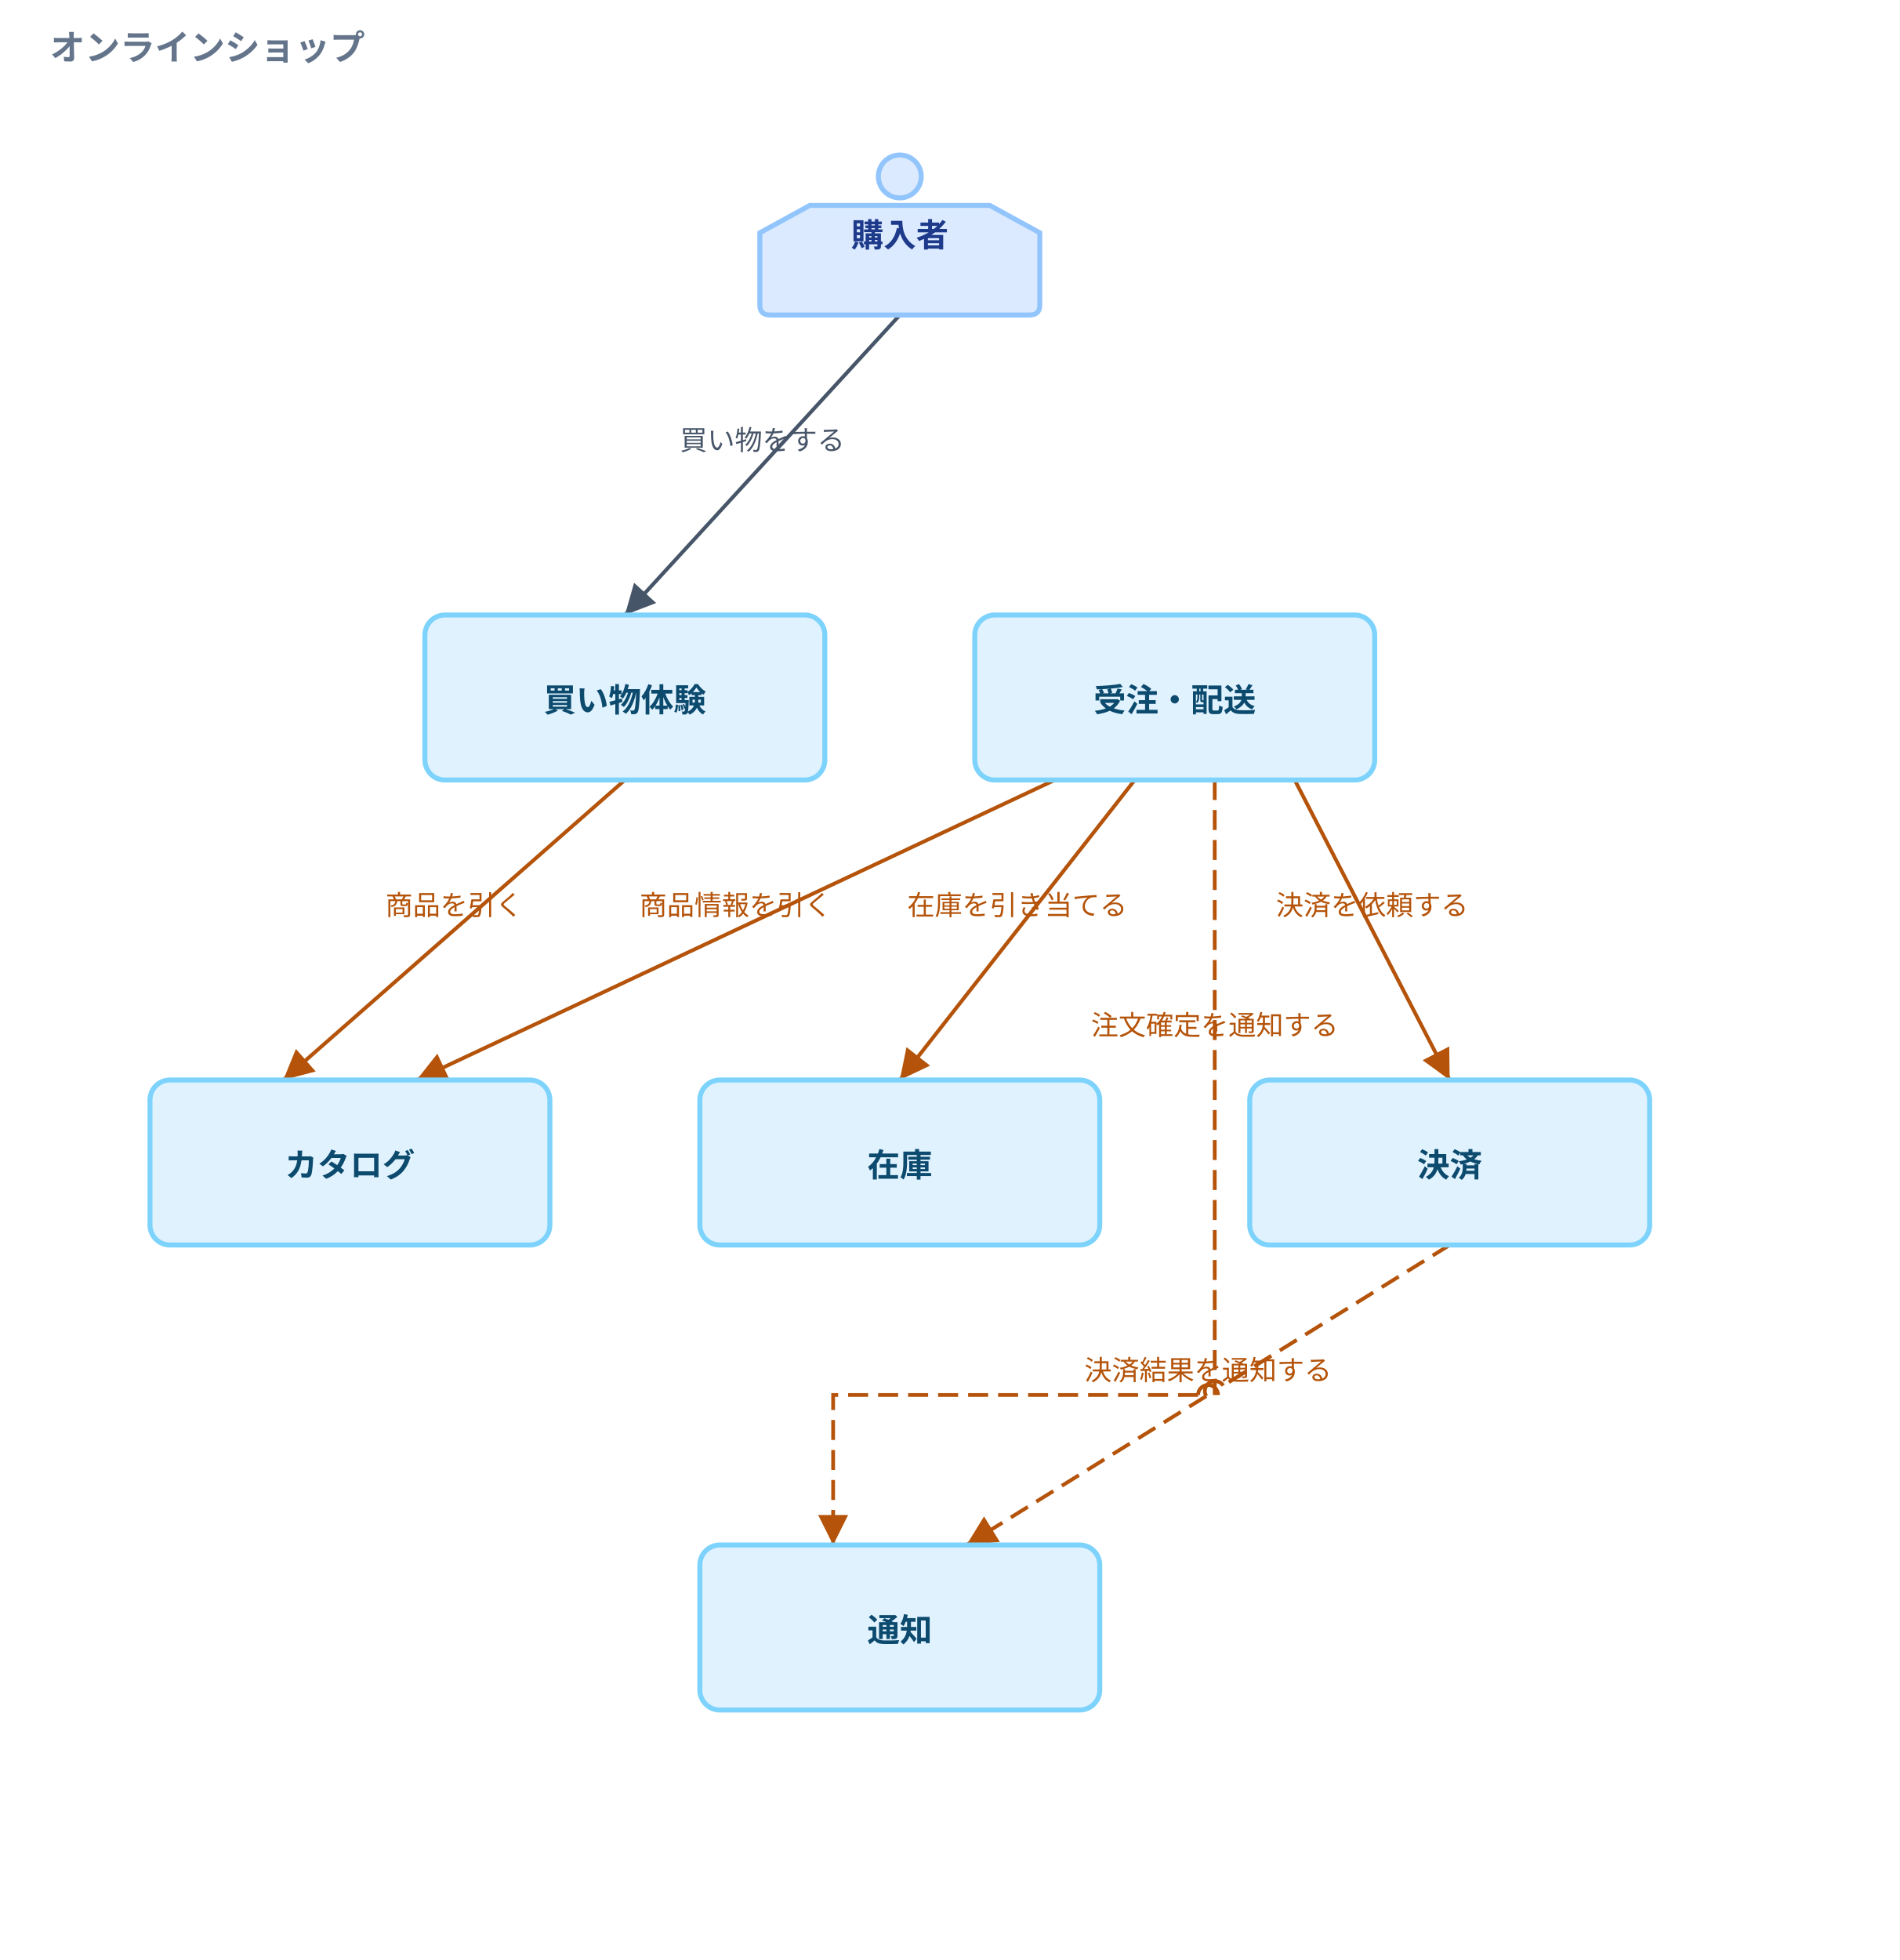
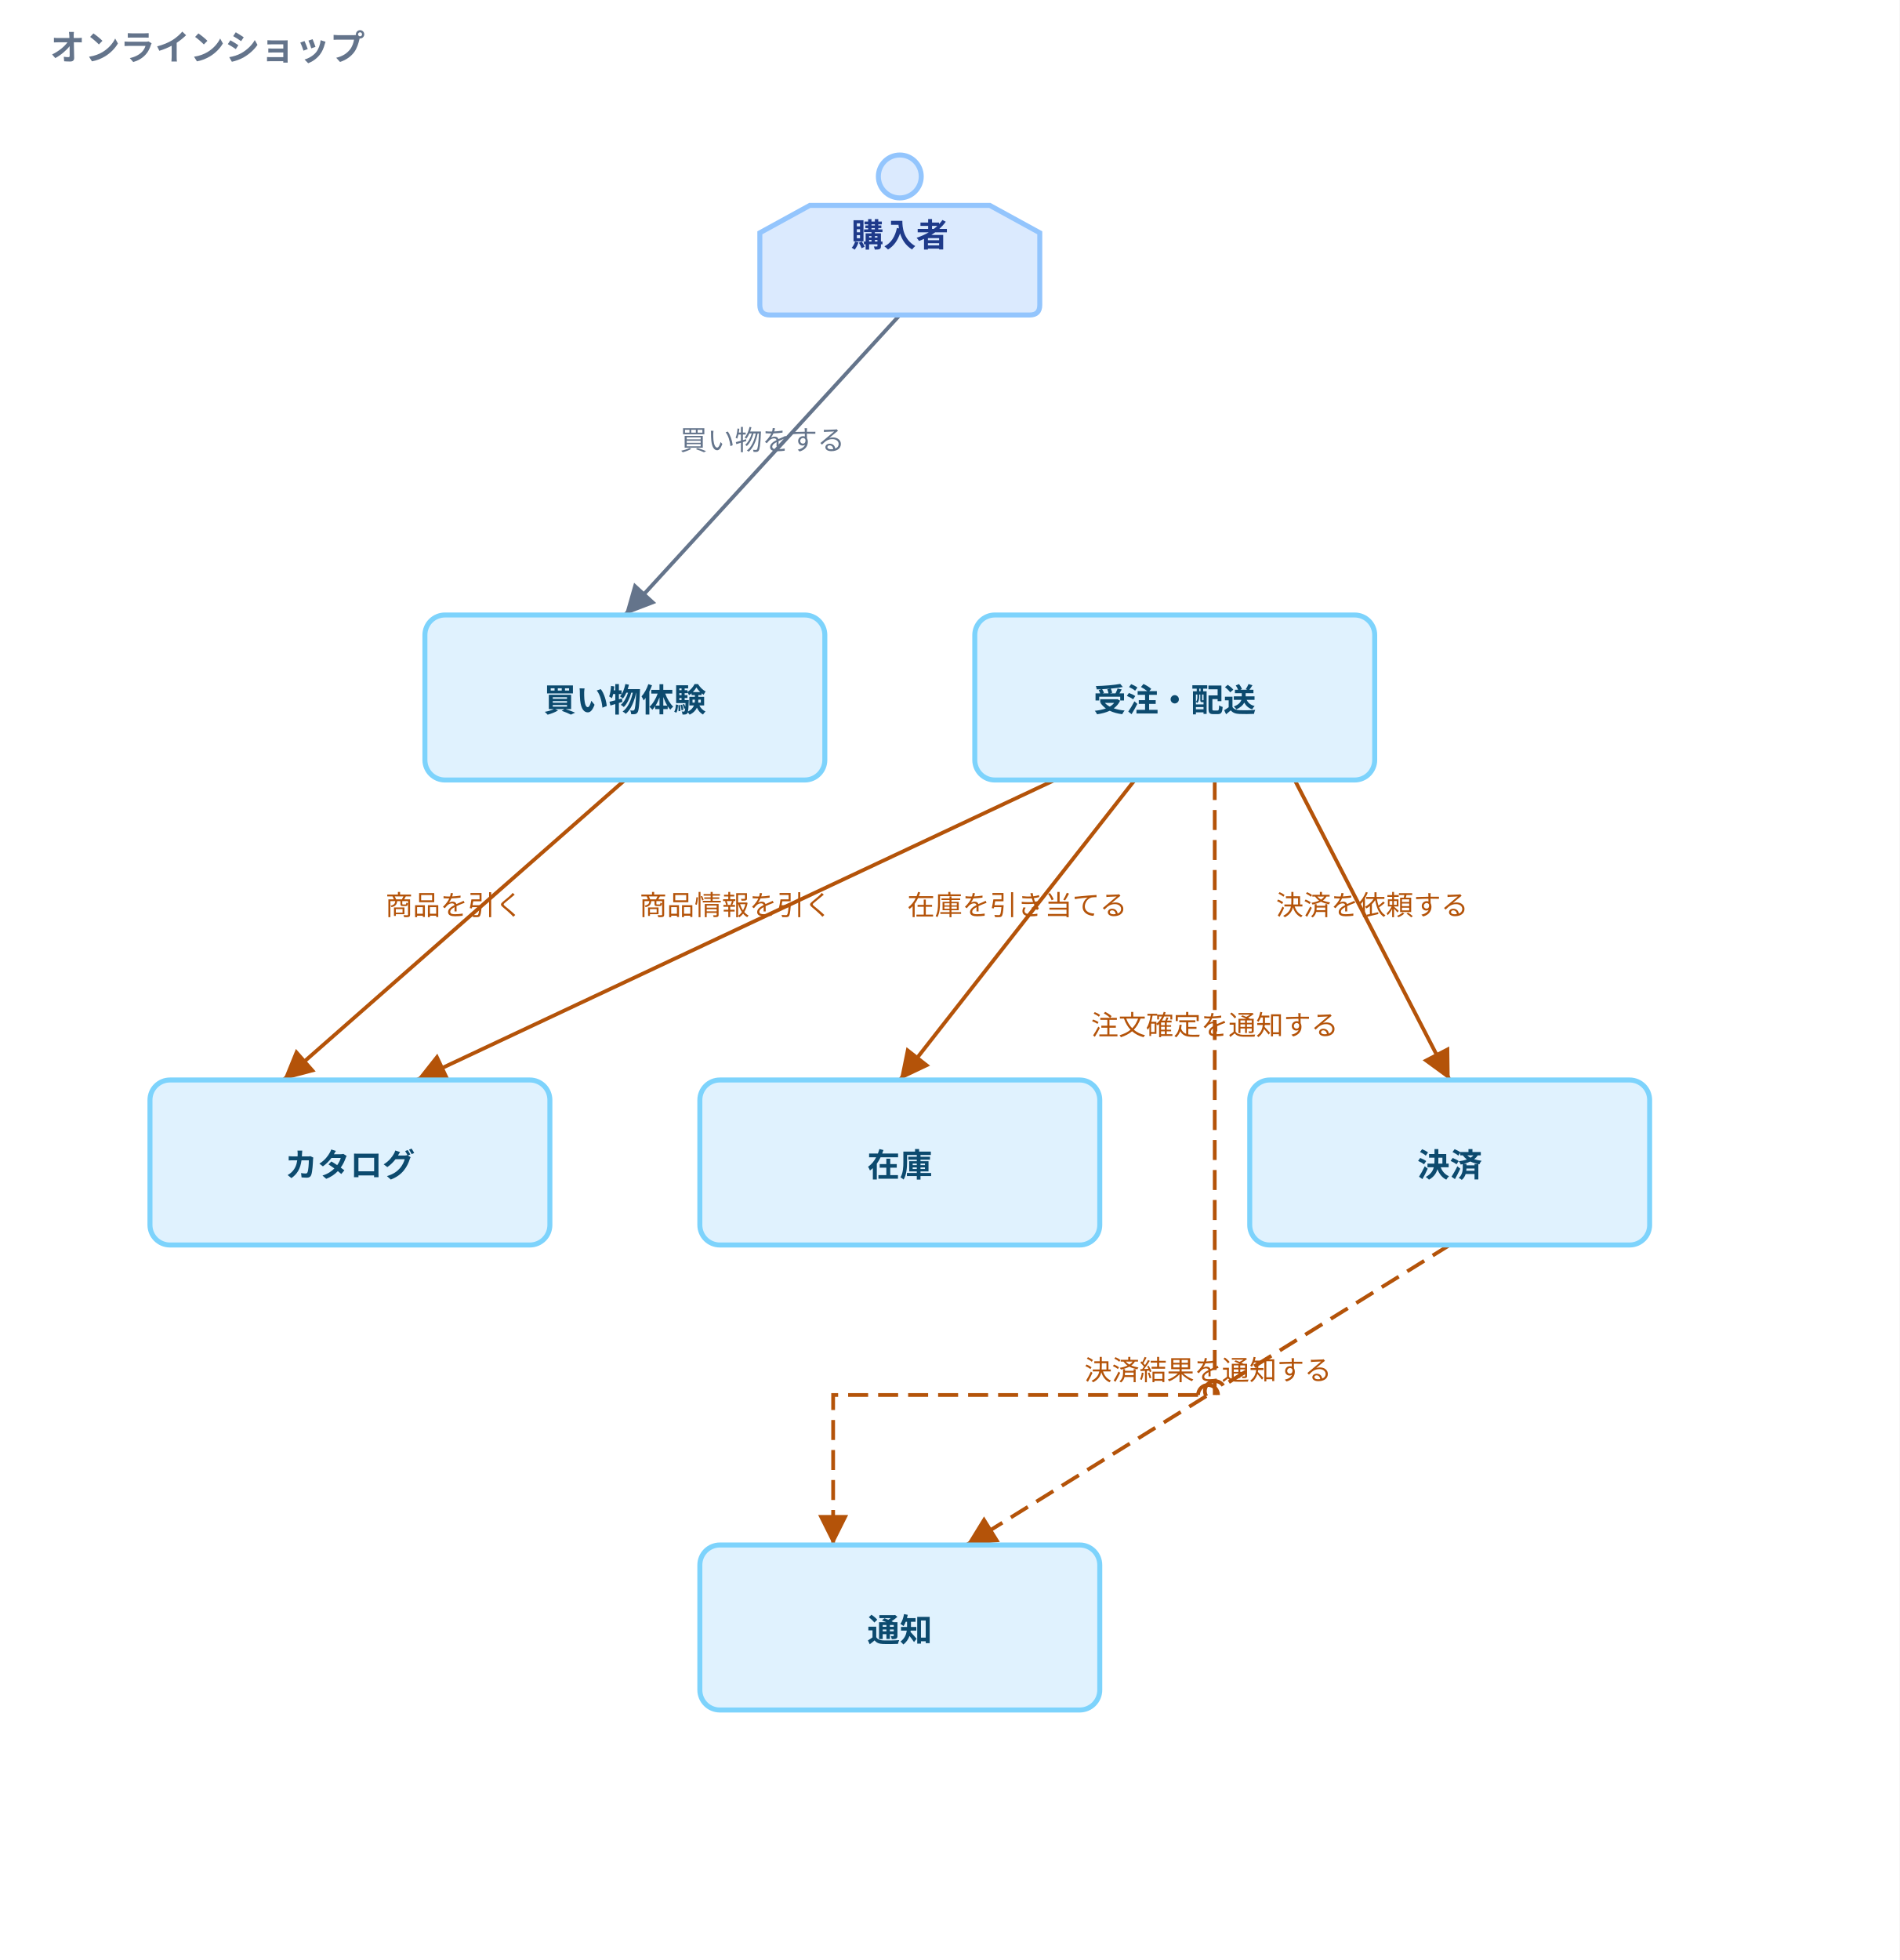
<svg xmlns="http://www.w3.org/2000/svg" viewBox="0 0 760 784" width="760" height="784">
  <defs>
    <marker id="arrow-default" viewBox="0 0 10 10" refX="10" refY="5" markerWidth="8" markerHeight="8" orient="auto-start-reverse">
-       <path d="M 0 0 L 10 5 L 0 10 z" fill="#475569" />
+       <path d="M 0 0 L 10 5 L 0 10 z" fill="#64748B" />
    </marker>
    <marker id="arrow-0" viewBox="0 0 10 10" refX="10" refY="5" markerWidth="8" markerHeight="8" orient="auto-start-reverse">
      <path d="M 0 0 L 10 5 L 0 10 z" fill="#B45309" />
    </marker>
  </defs>
  <rect width="760" height="784" fill="#FFFFFF" rx="0" />
  <text x="20" y="24" fill="#64748B" font-size="14px" font-family="sans-serif" font-weight="bold">オンラインショップ</text>
  <g class="edges">
    <g data-edge-from="Customer" data-edge-to="ShoppingService" data-edge-kind="sync" data-edge-canonical-id="Customer-&gt;ShoppingService" data-edge-label="買い物をする" class="krs-edge krs-edge--interactive">
      <line x1="360" y1="126" x2="250" y2="246" stroke="transparent" stroke-width="14" stroke-linecap="butt" class="krs-edge__hitline" />
-       <line x1="360" y1="126" x2="250" y2="246" stroke="#475569" stroke-width="1.5" marker-end="url(#arrow-default)" />
-       <text x="305" y="180" text-anchor="middle" fill="#475569" font-size="11px" font-family="sans-serif">買い物をする</text>
+       <line x1="360" y1="126" x2="250" y2="246" stroke="#64748B" stroke-width="1.5" marker-end="url(#arrow-default)" />
+       <text x="305" y="180" text-anchor="middle" fill="#64748B" font-size="11px" font-family="sans-serif">買い物をする</text>
    </g>
    <g data-edge-from="ShoppingService" data-edge-to="CatalogService" data-edge-kind="sync" data-edge-canonical-id="ShoppingService-&gt;CatalogService" data-edge-label="商品を引く" class="krs-edge krs-edge--interactive">
      <line x1="250" y1="312" x2="113.333" y2="432" stroke="transparent" stroke-width="14" stroke-linecap="butt" class="krs-edge__hitline" />
      <line x1="250" y1="312" x2="113.333" y2="432" stroke="#B45309" stroke-width="1.5" marker-end="url(#arrow-0)" />
      <text x="181.667" y="366" text-anchor="middle" fill="#B45309" font-size="11px" font-family="sans-serif">商品を引く</text>
    </g>
    <g data-edge-from="OrderService" data-edge-to="CatalogService" data-edge-kind="sync" data-edge-canonical-id="OrderService-&gt;CatalogService" data-edge-label="商品情報を引く" class="krs-edge krs-edge--interactive">
      <line x1="422" y1="312" x2="166.667" y2="432" stroke="transparent" stroke-width="14" stroke-linecap="butt" class="krs-edge__hitline" />
      <line x1="422" y1="312" x2="166.667" y2="432" stroke="#B45309" stroke-width="1.5" marker-end="url(#arrow-0)" />
      <text x="294.333" y="366" text-anchor="middle" fill="#B45309" font-size="11px" font-family="sans-serif">商品情報を引く</text>
    </g>
    <g data-edge-from="OrderService" data-edge-to="InventoryService" data-edge-kind="sync" data-edge-canonical-id="OrderService-&gt;InventoryService" data-edge-label="在庫を引き当てる" class="krs-edge krs-edge--interactive">
      <line x1="454" y1="312" x2="360" y2="432" stroke="transparent" stroke-width="14" stroke-linecap="butt" class="krs-edge__hitline" />
      <line x1="454" y1="312" x2="360" y2="432" stroke="#B45309" stroke-width="1.5" marker-end="url(#arrow-0)" />
      <text x="407" y="366" text-anchor="middle" fill="#B45309" font-size="11px" font-family="sans-serif">在庫を引き当てる</text>
    </g>
    <g data-edge-from="OrderService" data-edge-to="PaymentService" data-edge-kind="sync" data-edge-canonical-id="OrderService-&gt;PaymentService" data-edge-label="決済を依頼する" class="krs-edge krs-edge--interactive">
      <line x1="518" y1="312" x2="580" y2="432" stroke="transparent" stroke-width="14" stroke-linecap="butt" class="krs-edge__hitline" />
      <line x1="518" y1="312" x2="580" y2="432" stroke="#B45309" stroke-width="1.5" marker-end="url(#arrow-0)" />
      <text x="549" y="366" text-anchor="middle" fill="#B45309" font-size="11px" font-family="sans-serif">決済を依頼する</text>
    </g>
    <g data-edge-from="OrderService" data-edge-to="NotificationService" data-edge-kind="async" data-edge-canonical-id="OrderService--&gt;NotificationService" data-edge-label="注文確定を通知する" class="krs-edge krs-edge--interactive">
      <polyline points="486,312 486,558 333.333,558 333.333,618" fill="none" stroke="transparent" stroke-width="14" stroke-linecap="butt" class="krs-edge__hitline" />
      <path d="M 486 312 L 486 558 L 486 558 M 479.33 558 L 333.33 558 L 333.33 618" fill="none" stroke="#B45309" stroke-width="1.5" stroke-dasharray="8 4" marker-end="url(#arrow-0)" />
      <text x="486" y="414" text-anchor="middle" fill="#B45309" font-size="11px" font-family="sans-serif">注文確定を通知する</text>
    </g>
    <g data-edge-from="PaymentService" data-edge-to="NotificationService" data-edge-kind="async" data-edge-canonical-id="PaymentService--&gt;NotificationService" data-edge-label="決済結果を通知する" class="krs-edge krs-edge--interactive">
      <line x1="580" y1="498" x2="386.667" y2="618" stroke="transparent" stroke-width="14" stroke-linecap="butt" class="krs-edge__hitline" />
      <path d="M 580 498 L 489.4 554.24 M 482.6 558.45 L 386.67 618" fill="none" stroke="#B45309" stroke-width="1.5" stroke-dasharray="8 4" marker-end="url(#arrow-0)" />
      <text x="483.333" y="552" text-anchor="middle" fill="#B45309" font-size="11px" font-family="sans-serif">決済結果を通知する</text>
    </g>
  </g>
  <g class="crossing-marks">
    <path d="M 482.6 558.45 A 4 4 -31.83 0 1 489.4 554.24" fill="none" stroke="#B45309" stroke-width="1.5" />
    <path d="M 479.33 558 A 4 4 0 0 1 487.33 558" fill="none" stroke="#B45309" stroke-width="1.5" />
  </g>
  <g class="nodes">
    <g data-node-id="Customer" data-node-kind="user" data-has-children="false" data-has-description="false">
      <circle cx="360" cy="70.58" r="8.58" fill="#DBEAFE" stroke="#93C5FD" stroke-width="2" />
      <path d="M324 82.16 L396 82.16 L416 93.12 L416 122 Q416 126 412 126 L308 126 Q304 126 304 122 L304 93.12 Z" fill="#DBEAFE" stroke="#93C5FD" stroke-width="2" />
      <text x="360" y="93" text-anchor="middle" dominant-baseline="central" fill="#1E3A8A" font-size="13px" font-weight="bold" font-family="sans-serif">購入者</text>
    </g>
    <g data-node-id="ShoppingService" data-node-kind="service" data-has-children="true" data-has-description="false" style="cursor: pointer">
      <rect x="170" y="246" width="160" height="66" rx="8" ry="8" fill="#E0F2FE" stroke="#7DD3FC" stroke-width="2" />
      <text x="250" y="279" text-anchor="middle" dominant-baseline="central" fill="#0C4A6E" font-size="13px" font-weight="bold" font-family="sans-serif">買い物体験</text>
    </g>
    <g data-node-id="OrderService" data-node-kind="service" data-has-children="true" data-has-description="false" style="cursor: pointer">
      <rect x="390" y="246" width="160" height="66" rx="8" ry="8" fill="#E0F2FE" stroke="#7DD3FC" stroke-width="2" />
      <text x="470" y="279" text-anchor="middle" dominant-baseline="central" fill="#0C4A6E" font-size="13px" font-weight="bold" font-family="sans-serif">受注・配送</text>
    </g>
    <g data-node-id="CatalogService" data-node-kind="service" data-has-children="true" data-has-description="false" style="cursor: pointer">
      <rect x="60" y="432" width="160" height="66" rx="8" ry="8" fill="#E0F2FE" stroke="#7DD3FC" stroke-width="2" />
      <text x="140" y="465" text-anchor="middle" dominant-baseline="central" fill="#0C4A6E" font-size="13px" font-weight="bold" font-family="sans-serif">カタログ</text>
    </g>
    <g data-node-id="InventoryService" data-node-kind="service" data-has-children="true" data-has-description="false" style="cursor: pointer">
      <rect x="280" y="432" width="160" height="66" rx="8" ry="8" fill="#E0F2FE" stroke="#7DD3FC" stroke-width="2" />
      <text x="360" y="465" text-anchor="middle" dominant-baseline="central" fill="#0C4A6E" font-size="13px" font-weight="bold" font-family="sans-serif">在庫</text>
    </g>
    <g data-node-id="PaymentService" data-node-kind="service" data-has-children="true" data-has-description="false" style="cursor: pointer">
      <rect x="500" y="432" width="160" height="66" rx="8" ry="8" fill="#E0F2FE" stroke="#7DD3FC" stroke-width="2" />
      <text x="580" y="465" text-anchor="middle" dominant-baseline="central" fill="#0C4A6E" font-size="13px" font-weight="bold" font-family="sans-serif">決済</text>
    </g>
    <g data-node-id="NotificationService" data-node-kind="service" data-has-children="true" data-has-description="false" style="cursor: pointer">
      <rect x="280" y="618" width="160" height="66" rx="8" ry="8" fill="#E0F2FE" stroke="#7DD3FC" stroke-width="2" />
      <text x="360" y="651" text-anchor="middle" dominant-baseline="central" fill="#0C4A6E" font-size="13px" font-weight="bold" font-family="sans-serif">通知</text>
    </g>
  </g>
</svg>
